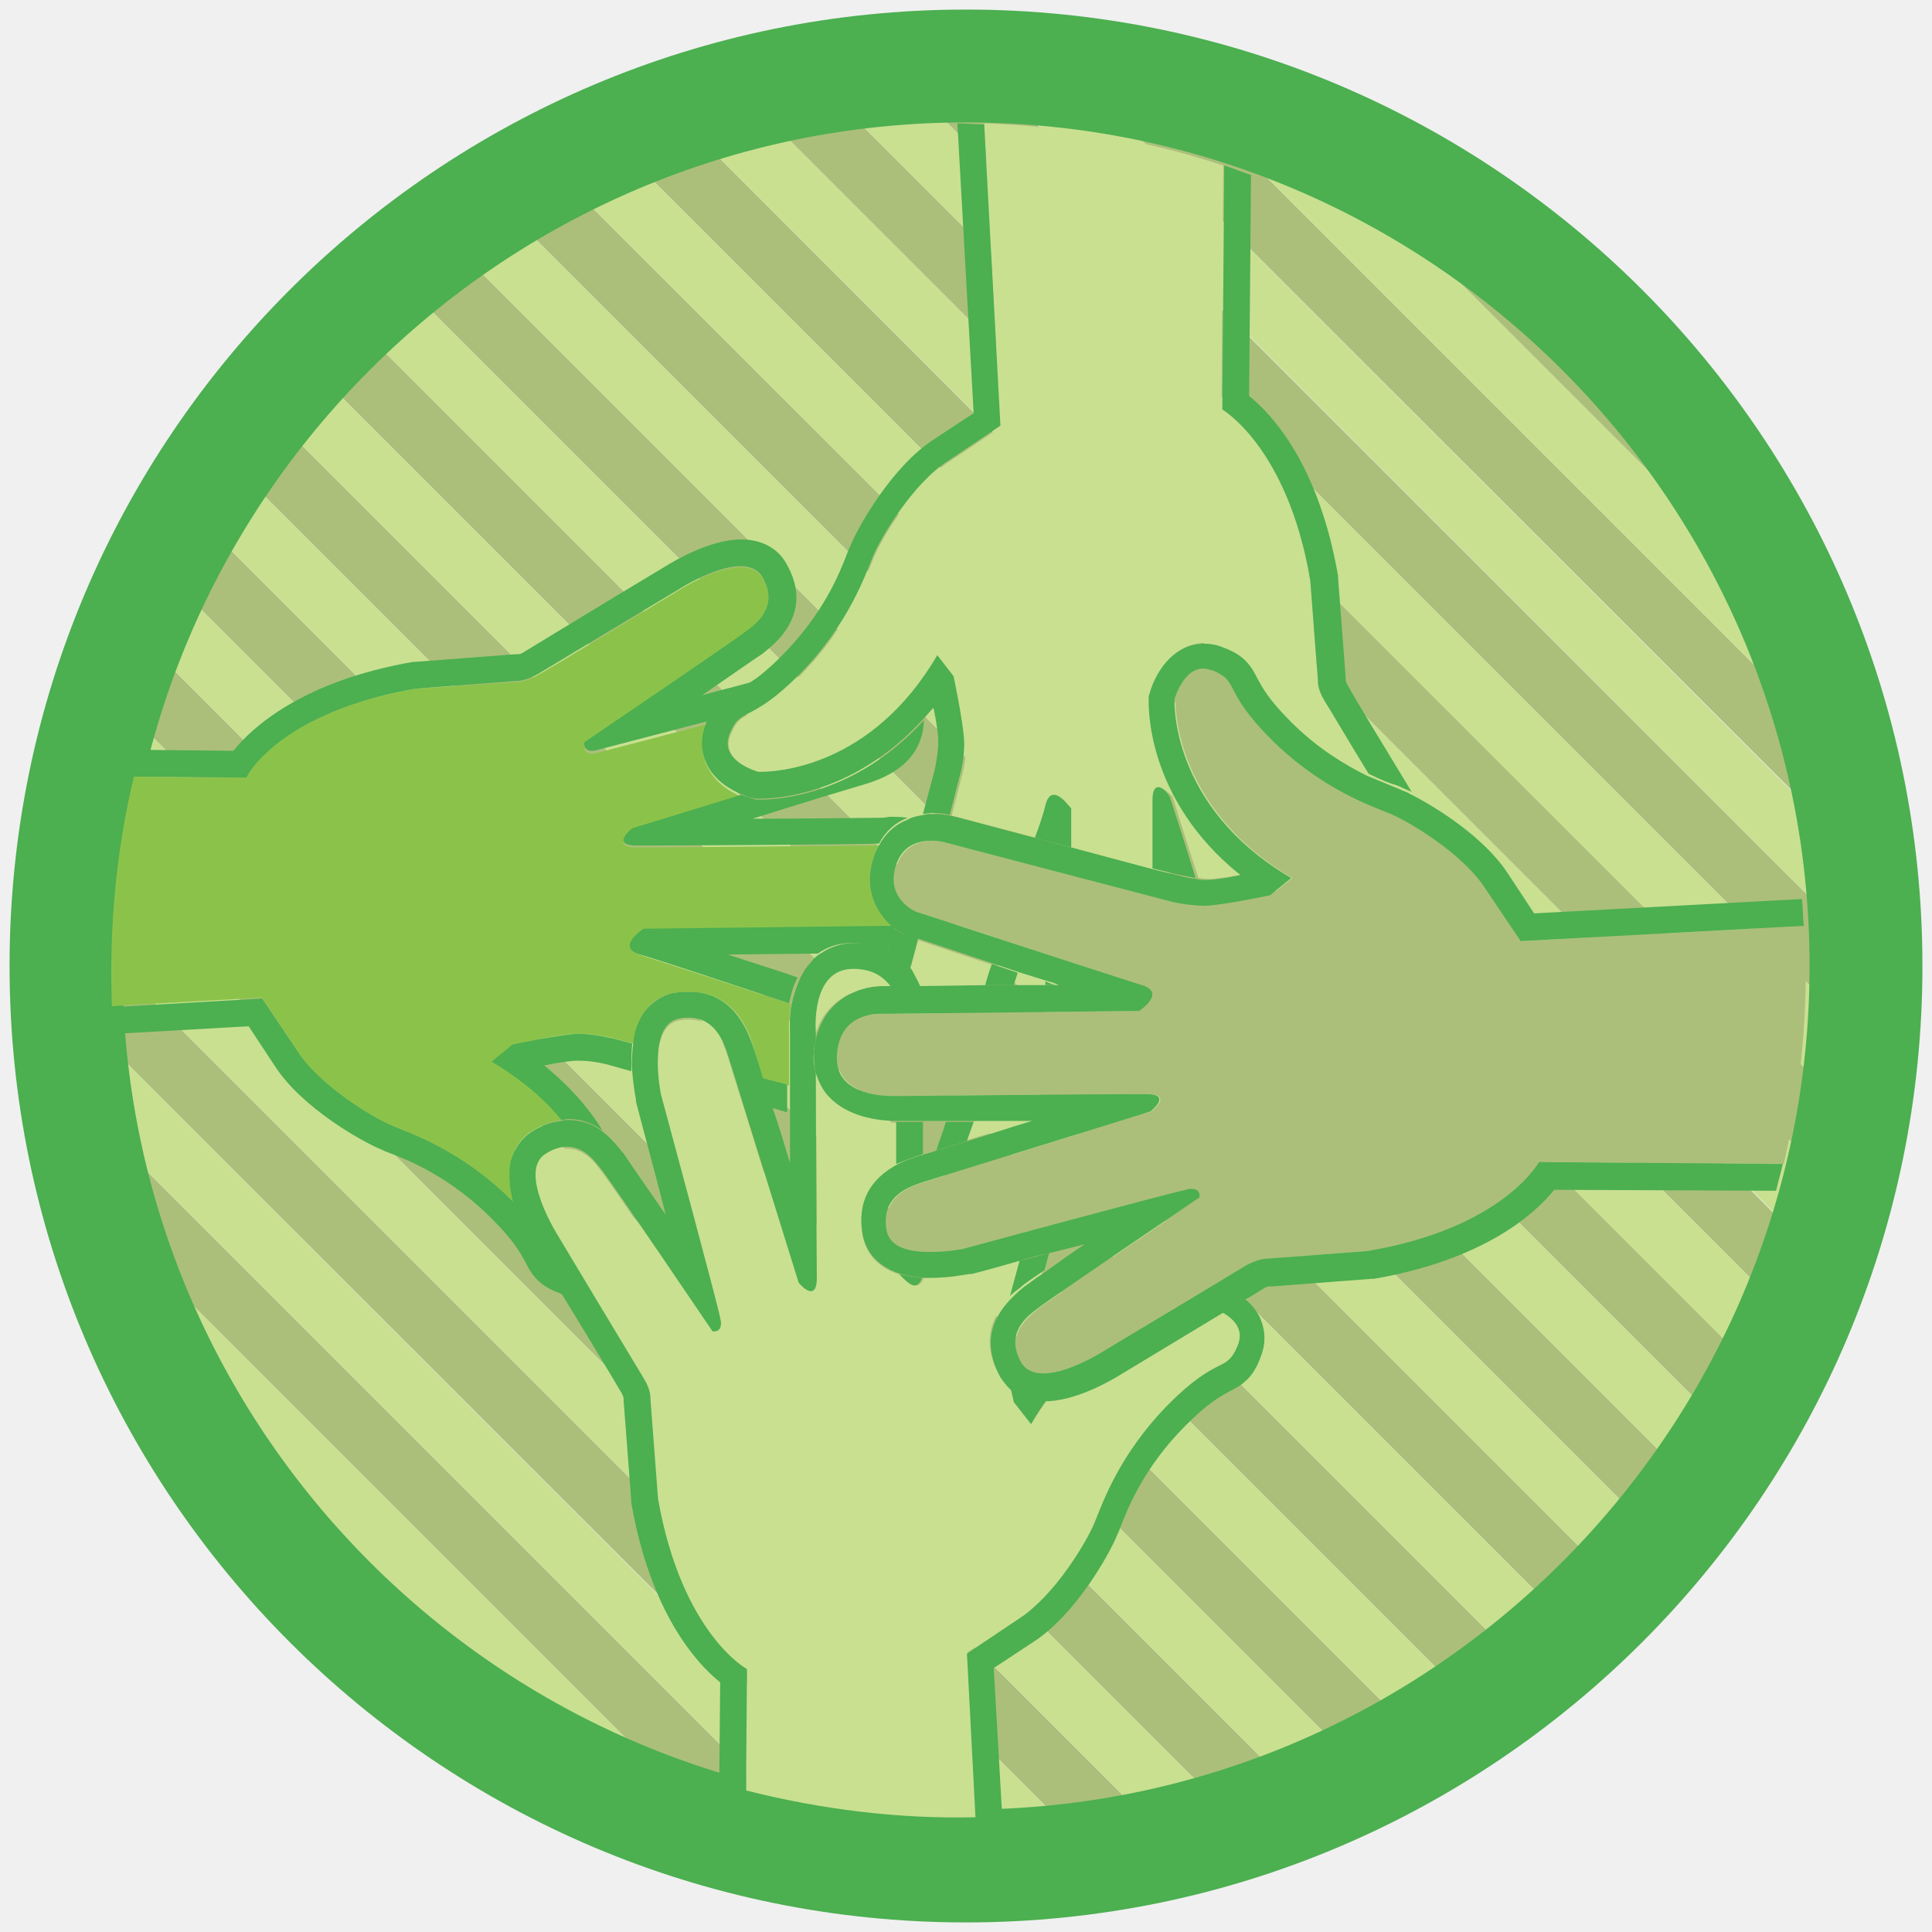
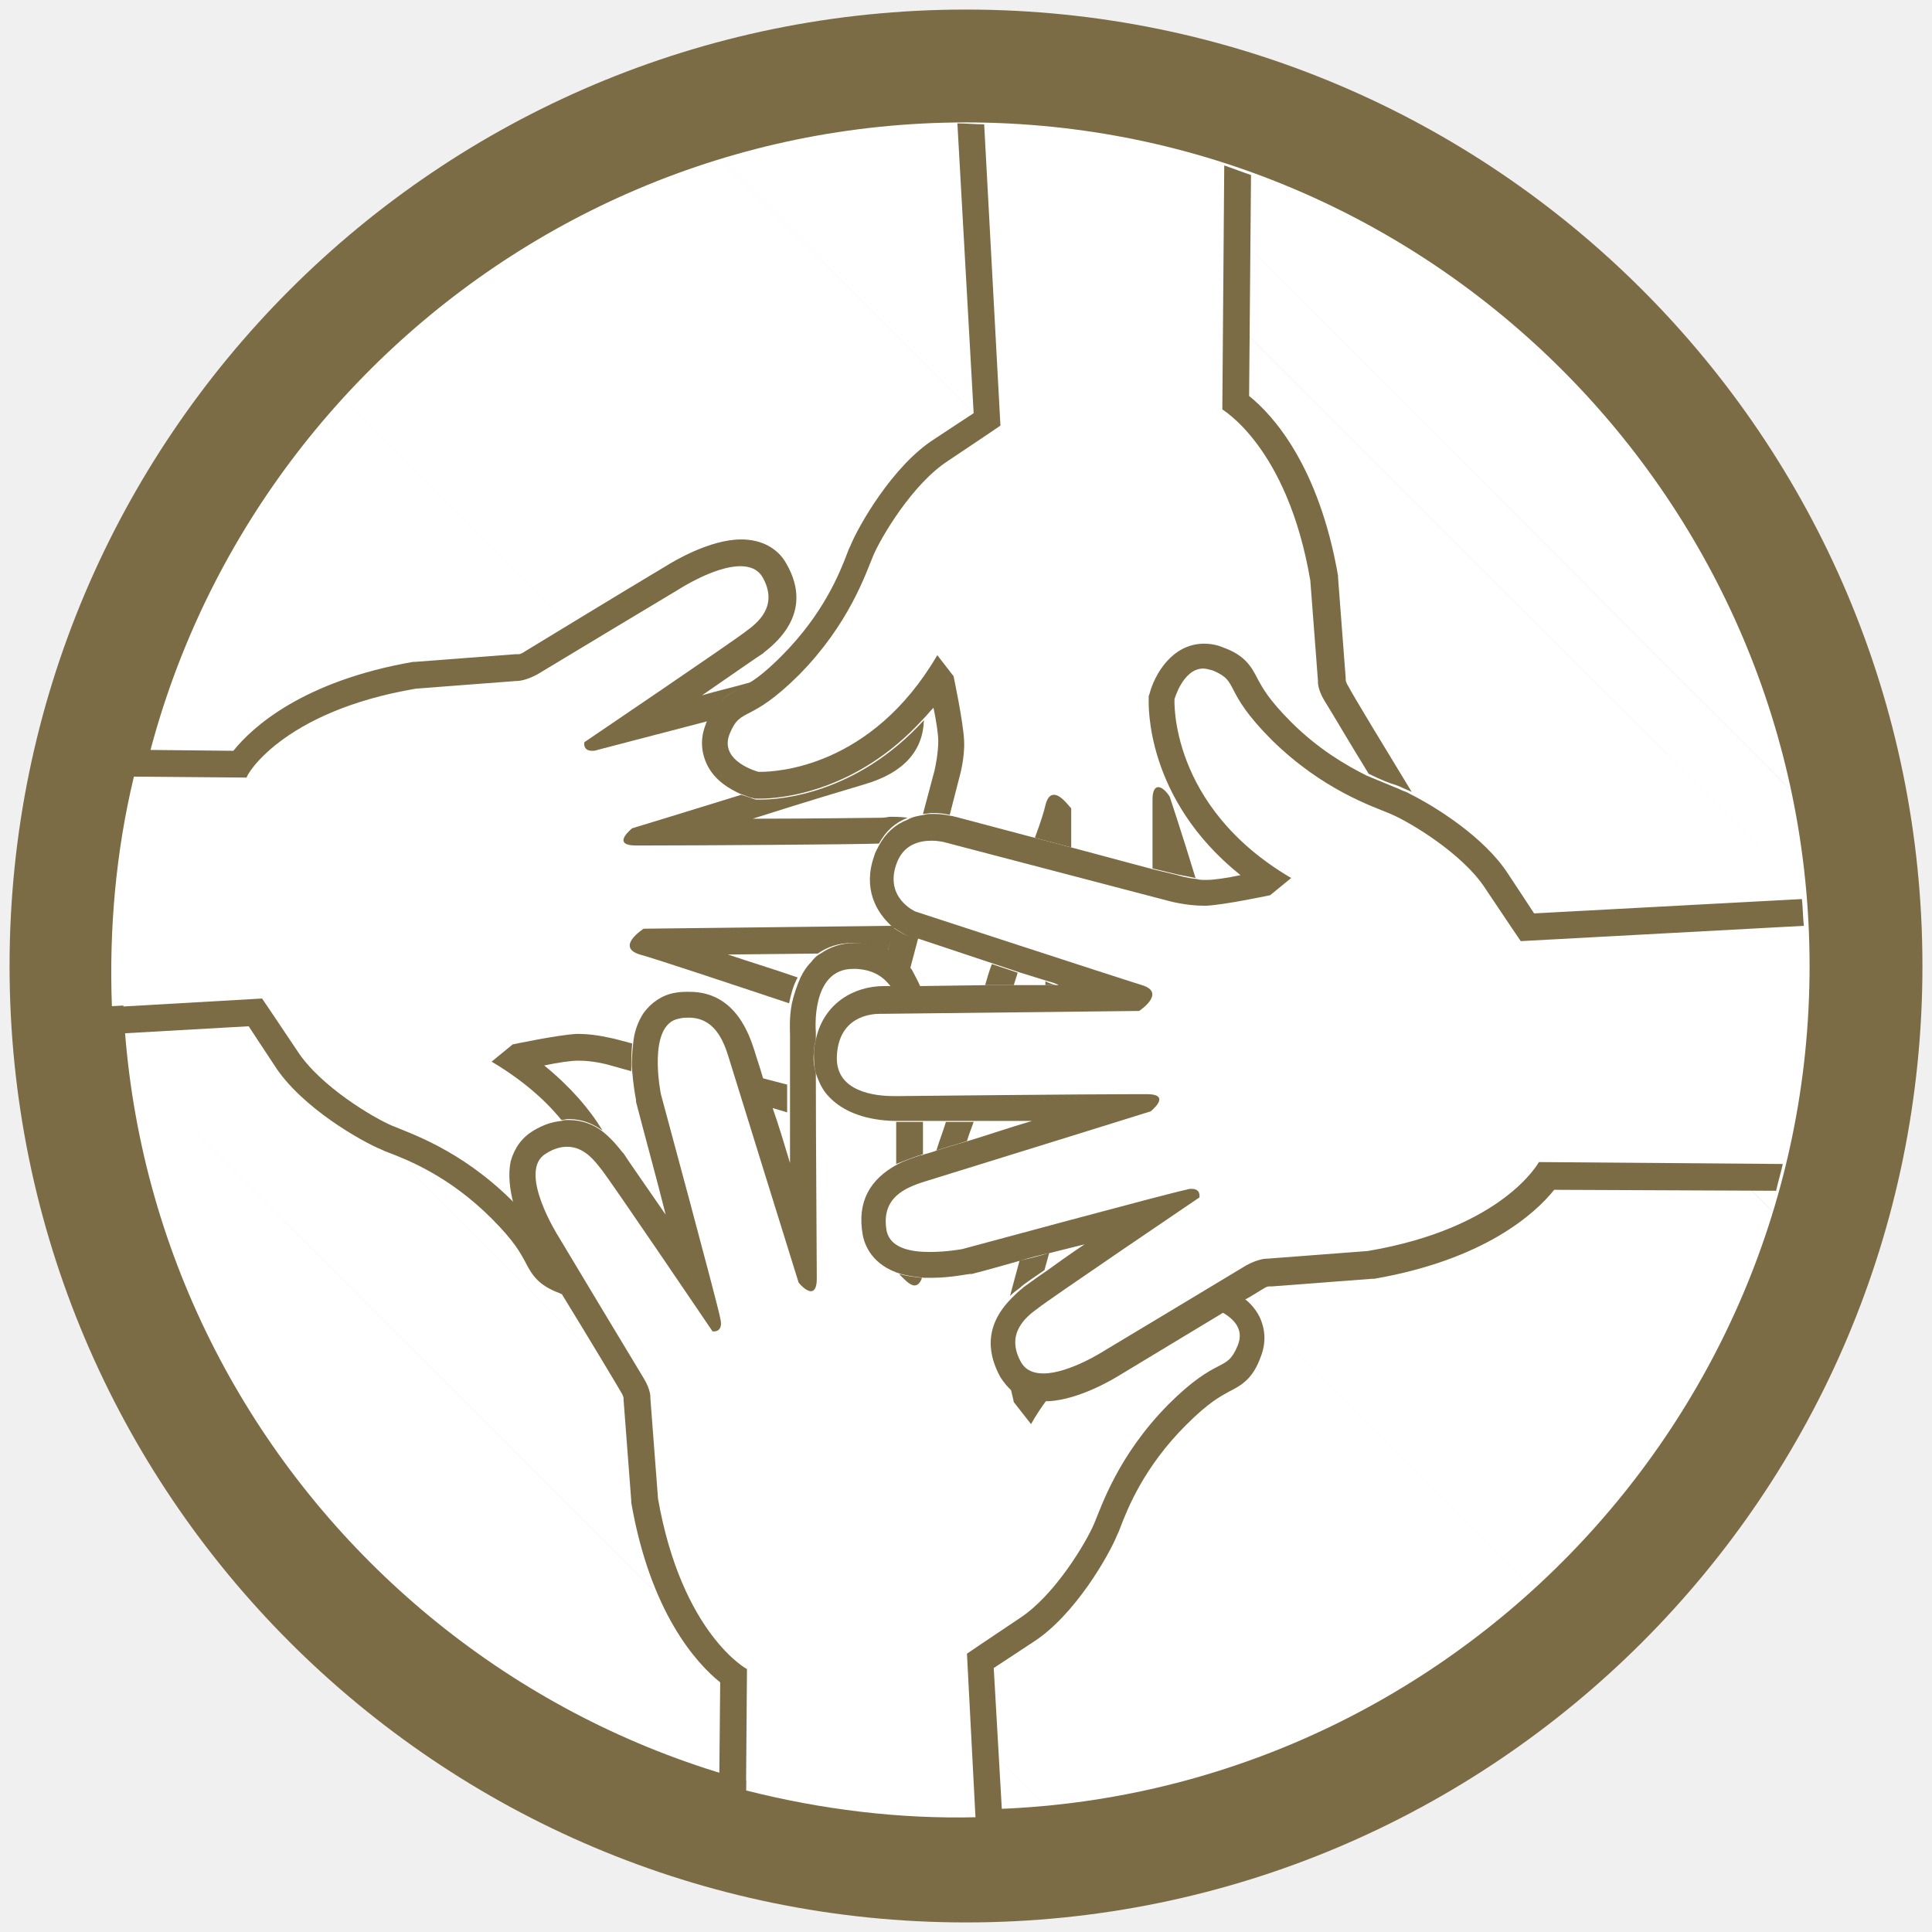
<svg xmlns="http://www.w3.org/2000/svg" version="1.1" id="Layer_1" x="0px" y="0px" viewBox="0 0 202 202" style="enable-background:new 0 0 202 202;" xml:space="preserve">
  <style type="text/css">
- 	.st0{fill:#ABBF7B;}
- 	.st1{fill:#C9E091;}
- 	.st2{fill:#4CAF50;}
+ 	.st0{fill:#fff;}
+ 	.st1{fill:#fff;}
+ 	.st2{fill:#7b6c45;}
	.st3{fill:none;}
- 	.st4{fill:#8BC34A;}
+ 	.st4{fill:#fff;}
</style>
  <g id="Layer_1_1_">
</g>
  <g id="Layer_3">
</g>
  <g id="Layer_2">
    <g>
      <g>
        <g>
          <path class="st0" d="M28.1,33.9l140,140c1.6-1.5,3.1-3,4.6-4.6l-140-140C31.1,30.8,29.6,32.3,28.1,33.9z" />
          <path class="st0" d="M48.3,17.3l136.4,136.4c1.2-1.9,2.3-3.9,3.4-5.9L54.2,14C52.2,15,50.2,16.1,48.3,17.3z" />
          <path class="st0" d="M89.4,3.2l109.4,109.4c0.3-2.8,0.5-5.7,0.6-8.6L98,2.6C95.1,2.6,92.3,2.8,89.4,3.2z" />
          <path class="st0" d="M37.6,25L177,164.4c1.4-1.7,2.7-3.4,4-5.2L42.8,21C41,22.3,39.3,23.6,37.6,25z" />
          <path class="st0" d="M130.2,7.1l64.7,64.7c-1.7-5.4-3.9-10.7-6.5-15.7l-42.5-42.5C140.9,11,135.7,8.8,130.2,7.1z" />
          <path class="st0" d="M107.5,2.8l91.7,91.7c-0.3-3.6-0.7-7.1-1.3-10.5L118,4.1C114.5,3.5,111,3,107.5,2.8z" />
          <path class="st0" d="M19.8,44L158,182.2c1.8-1.3,3.5-2.6,5.2-4L23.8,38.8C22.4,40.5,21.1,42.2,19.8,44z" />
          <path class="st0" d="M60.4,11L191,141.6c1-2.2,1.8-4.3,2.6-6.6L67,8.3C64.7,9.1,62.5,10,60.4,11z" />
          <path class="st0" d="M74,6.1L195.9,128c0.7-2.4,1.3-4.9,1.7-7.5L81.4,4.4C78.9,4.9,76.4,5.4,74,6.1z" />
          <path class="st0" d="M12.7,55.4l133.9,133.9c2-1.1,3.9-2.2,5.9-3.4L16.1,49.5C14.9,51.5,13.8,53.4,12.7,55.4z" />
          <path class="st0" d="M12.4,147.1l42.5,42.5c5,2.6,10.2,4.8,15.7,6.5L5.9,131.4C7.6,136.9,9.8,142.1,12.4,147.1z" />
          <path class="st0" d="M2.9,119.2l79.9,79.9c3.4,0.6,7,1.1,10.5,1.3L1.6,108.7C1.8,112.3,2.3,115.8,2.9,119.2z" />
          <path class="st0" d="M1.4,99.3l101.4,101.4c2.9-0.1,5.8-0.3,8.6-0.6L1.9,90.6C1.6,93.5,1.4,96.4,1.4,99.3z" />
          <path class="st0" d="M3.1,82.6l116.2,116.2c2.5-0.5,5-1.1,7.5-1.7L4.9,75.2C4.2,77.6,3.6,80.1,3.1,82.6z" />
          <path class="st0" d="M7.1,68.2l126.7,126.7c2.2-0.8,4.4-1.7,6.6-2.6L9.7,61.6C8.8,63.8,7.9,66,7.1,68.2z" />
          <path class="st1" d="M145.9,13.6l42.5,42.5C179,37.9,164.1,23,145.9,13.6z" />
          <path class="st1" d="M118,4.1L197.9,84c-0.7-4.2-1.8-8.2-3-12.2L130.2,7.1C126.2,5.9,122.2,4.8,118,4.1z" />
          <path class="st1" d="M100.4,2.5c-0.8,0-1.6,0-2.4,0L199.4,104c0-0.8,0-1.6,0-2.4c0-2.4-0.1-4.7-0.3-7.1L107.5,2.8      C105.1,2.6,102.8,2.5,100.4,2.5z" />
          <path class="st1" d="M81.4,4.4l116.2,116.2c0.5-2.6,0.9-5.3,1.2-8L89.4,3.2C86.7,3.4,84,3.9,81.4,4.4z" />
          <path class="st1" d="M67,8.3L193.7,135c0.8-2.3,1.6-4.6,2.2-7L74,6.1C71.6,6.8,69.3,7.5,67,8.3z" />
          <path class="st1" d="M54.2,14L188,147.8c1.1-2,2.1-4.1,3-6.2L60.4,11C58.3,11.9,56.2,12.9,54.2,14z" />
          <path class="st1" d="M42.8,21L181,159.2c1.3-1.8,2.5-3.6,3.7-5.5L48.3,17.3C46.4,18.5,44.6,19.7,42.8,21z" />
          <path class="st1" d="M32.7,29.3l140,140c1.5-1.6,2.9-3.2,4.3-4.9L37.6,25C35.9,26.4,34.3,27.8,32.7,29.3z" />
          <path class="st1" d="M23.8,38.8l139.4,139.4c1.7-1.4,3.3-2.8,4.9-4.3l-140-140C26.6,35.5,25.2,37.1,23.8,38.8z" />
          <path class="st1" d="M16.1,49.5l136.4,136.4c1.9-1.2,3.7-2.4,5.5-3.7L19.8,44C18.5,45.8,17.3,47.7,16.1,49.5z" />
          <path class="st1" d="M9.7,61.6l130.7,130.7c2.1-0.9,4.2-1.9,6.2-3L12.7,55.4C11.7,57.4,10.7,59.5,9.7,61.6z" />
          <path class="st1" d="M4.9,75.2l121.9,121.9c2.4-0.7,4.7-1.4,7-2.2L7.1,68.2C6.3,70.5,5.5,72.8,4.9,75.2z" />
          <path class="st1" d="M1.9,90.6L111.3,200c2.7-0.3,5.4-0.7,8-1.2L3.1,82.6C2.6,85.3,2.2,87.9,1.9,90.6z" />
          <path class="st1" d="M1.3,101.6c0,2.4,0.1,4.7,0.3,7.1l91.7,91.7c2.3,0.2,4.7,0.3,7.1,0.3c0.8,0,1.6,0,2.3,0L1.4,99.3      C1.3,100,1.3,100.8,1.3,101.6z" />
          <path class="st1" d="M5.9,131.4l64.7,64.7c4,1.3,8.1,2.3,12.2,3L2.9,119.2C3.6,123.4,4.6,127.5,5.9,131.4z" />
          <path class="st1" d="M54.9,189.6l-42.5-42.5C21.8,165.3,36.7,180.2,54.9,189.6z" />
        </g>
        <path class="st2" d="M101,12.8c48.6,0,88.2,39.6,88.2,88.2s-39.6,88.2-88.2,88.2S12.8,149.6,12.8,101S52.4,12.8,101,12.8 M101,1     C45.8,1,1,45.8,1,101s44.8,100,100,100s100-44.8,100-100S156.2,1,101,1L101,1z" />
      </g>
      <g>
        <path class="st3" d="M97.9,120.3c0.3-1,0.7-2,1-3c-0.9,0-1.7,0-2.3,0v3.4C96.9,120.6,97.3,120.4,97.9,120.3z" />
        <path class="st3" d="M113.2,130.1c-1.2,0.3-2.4,0.6-3.6,0.9l-0.5,1.8C110.3,132,111.7,131.1,113.2,130.1z" />
        <path class="st3" d="M82.4,121.5c0-1.8,0-3.6,0-5.3l-1.7-0.5C81.2,117.6,81.8,119.6,82.4,121.5z" />
        <path class="st3" d="M63.4,111.3L63.4,111.3c0,0-1.5-0.4-2.9-0.4h-0.2c-0.7,0-2.1,0.2-3.5,0.5c2.7,2.2,4.7,4.6,6.1,6.8     c1,0.7,1.7,1.6,2.1,2.2l0.1,0.1c0.4,0.5,2.3,3.2,4.4,6.4c-1-3.9-2.2-8.2-3.1-11.8V115v-0.1c-0.1-0.6-0.3-1.7-0.4-3L63.4,111.3     L63.4,111.3z" />
        <path class="st3" d="M109.3,103v-0.4c-0.9-0.3-1.9-0.6-2.9-0.9c-0.2,0.5-0.3,0.9-0.4,1.3H109.3z" />
        <path class="st3" d="M83.3,102.2c0.3-0.6,0.6-1.1,1.1-1.6c0.3-0.3,0.6-0.6,1-0.9L76,99.8C78.4,100.6,81,101.4,83.3,102.2z" />
        <path class="st3" d="M97.7,80.6L97.7,80.6c0.1-0.4,0.4-1.9,0.4-3.1c0-0.7-0.2-2.1-0.5-3.5c-0.4,0.4-0.7,0.8-1.1,1.2     c0,3.2-2.1,5.5-6.2,6.7c-1.1,0.3-6.4,2-11.7,3.6c6.2,0,12.6-0.1,13.4-0.1c0.2,0,0.4,0,0.8,0c0.6,0,1.2,0,1.9,0.1     c0.5-0.2,1.1-0.4,1.7-0.5L97.7,80.6L97.7,80.6z" />
        <path class="st4" d="M31.1,109.9c2.4,3.7,8,7,9.9,7.8s7.1,2.5,12.4,7.7c0.1,0.1,0.3,0.3,0.4,0.4c-0.5-1.5-0.7-3.1-0.3-4.5     c0.3-1.4,1.1-2.5,2.4-3.2c1-0.6,1.9-0.9,2.9-1c-1.7-2.1-4.1-4.2-7.3-6.1l2.2-1.8c0,0,4.7-1.1,6.7-1.1c0.1,0,0.2,0,0.2,0     c1.9,0,3.7,0.5,3.7,0.5l1.9,0.5c0.2-1.1,0.5-2.3,1.1-3.2c0.8-1.2,1.9-1.9,3.3-2.1c0.5-0.1,1-0.1,1.5-0.1c5,0,6.4,4.7,6.8,6.2     c0.1,0.4,0.4,1.4,0.9,2.9l2.7,0.7c0-2.7,0-4.8,0-5.2c0-0.5-0.1-1.8,0.2-3.3c-6.2-2.1-14.1-4.6-15.6-5.1c-2.6-0.8,0.3-2.7,0.3-2.7     l25.9-0.3c-1.7-1.5-3.1-4-1.9-7.4c0.1-0.4,0.3-0.8,0.5-1.1c-2.7,0-19.5,0.2-24.3,0.2c-0.5,0-0.8,0-1.1,0c-2.7,0-0.4-1.8-0.4-1.8     s5.6-1.7,11.4-3.5c-1.1-0.5-2.7-1.4-3.5-3.1c-0.7-1.3-0.7-2.8-0.1-4.2c0-0.1,0.1-0.2,0.1-0.3c-5.4,1.4-10.7,2.8-11.5,3     c-0.2,0-0.4,0.1-0.6,0.1c-1,0-0.8-0.9-0.8-0.9s15.8-11,16.9-11.8c1.1-0.9,3.5-2.6,1.7-5.7c-0.5-0.8-1.3-1.1-2.3-1.1     c-2.7,0-6.4,2.4-6.4,2.4s-13.5,8.2-14.8,8.9c-1.1,0.6-1.8,0.7-2.1,0.7H54L43.5,72c-14.2,2.4-17.9,9.3-17.9,9.3L14,81.2     c-1.9,7.9-2.6,16-2.3,24l15.7-0.9C27.4,104.4,28.7,106.2,31.1,109.9z" />
        <path class="st2" d="M92.1,85.5c-0.8,0-7.2,0.1-13.4,0.1c5.3-1.7,10.7-3.3,11.7-3.6c4.1-1.2,6.1-3.5,6.2-6.7     c-7.1,7.8-15.2,8.3-17,8.3c-0.2,0-0.3,0-0.3,0H79l-0.3-0.1c-0.2-0.1-0.6-0.2-1.2-0.4c-5.8,1.8-11.4,3.5-11.4,3.5     s-2.3,1.8,0.4,1.8c0.2,0,0.6,0,1.1,0c4.8,0,21.6-0.1,24.3-0.2c0.7-1.3,1.7-2.2,3-2.7c-0.7-0.1-1.3-0.1-1.9-0.1     C92.5,85.5,92.2,85.5,92.1,85.5z" />
        <path class="st2" d="M80.6,115.8l1.7,0.5c0-1,0-2,0-2.9l-2.7-0.7C79.9,113.6,80.3,114.6,80.6,115.8z" />
        <path class="st2" d="M43.5,72L54,71.2c0,0,0,0,0.1,0c0.2,0,1-0.1,2.1-0.7c1.3-0.8,14.8-8.9,14.8-8.9s3.7-2.4,6.4-2.4     c1,0,1.8,0.3,2.3,1.1c1.8,3.1-0.6,4.9-1.7,5.7c-1.1,0.9-16.9,11.6-16.9,11.6s-0.2,0.9,0.8,0.9c0.2,0,0.3,0,0.6-0.1     c0.8-0.2,6.1-1.6,11.5-3c0.9-2,1.9-2.7,3.2-3.3c0.4-0.2,0.8-0.4,1.4-0.8c-1.7,0.5-3.5,0.9-5.2,1.4c3.2-2.2,5.9-4.1,6.4-4.4     l0.1-0.1c4.4-3.4,3.7-6.9,2.3-9.3c-0.9-1.6-2.6-2.5-4.7-2.5c-3.3,0-7.1,2.3-7.9,2.8c-4.7,2.8-13.7,8.3-14.7,8.9     c-0.3,0.2-0.5,0.3-0.7,0.3h-0.1h-0.2l-10.5,0.8h-0.1h-0.1c-11.5,2-16.8,6.8-18.8,9.3l-9.5-0.1c-0.2,0.9-0.5,1.9-0.7,2.8l11.6,0.1     C25.6,81.3,29.3,74.4,43.5,72z" />
        <path class="st2" d="M66.9,99.8c1.5,0.4,9.3,3,15.6,5.1c0.2-0.9,0.4-1.8,0.9-2.7c-2.3-0.8-4.9-1.6-7.3-2.4l9.4-0.1     c1-0.7,2.2-1.1,3.5-1.1l0,0c0.1,0,0.3,0,0.5,0c1.4,0.1,2.5,0.4,3.3,0.9l0.7-2.5c-0.1-0.1-0.2-0.1-0.3-0.2l-25.9,0.3     C67.3,97.1,64.3,99,66.9,99.8z" />
        <path class="st2" d="M60.5,108.1c-0.1,0-0.2,0-0.2,0c-2,0.1-6.7,1.1-6.7,1.1l-2.2,1.8c3.2,1.9,5.6,4,7.3,6.1     c0.2,0,0.5-0.1,0.7-0.1c1.5,0,2.6,0.5,3.6,1.2c-1.4-2.3-3.4-4.6-6.1-6.8c1.4-0.3,2.8-0.5,3.5-0.5h0.2c1.4,0,2.9,0.4,2.9,0.4l0,0     l0,0L66,112c0-0.9,0-1.9,0.1-2.9l-1.9-0.5C64.1,108.6,62.3,108.1,60.5,108.1z" />
        <path class="st2" d="M56.1,130.7c-0.5-0.8-1.6-2.7-2.3-4.9c-0.1-0.1-0.3-0.3-0.4-0.4c-5.3-5.2-10.5-6.9-12.4-7.7     c-1.9-0.8-7.5-4.1-9.9-7.8c-2.4-3.6-3.7-5.5-3.7-5.5l-15.7,0.9c0,0.9,0.1,1.9,0.2,2.8l14.1-0.8c0.6,0.9,1.5,2.3,2.7,4.1     c2.8,4.4,9.2,8,11.2,8.8c0.2,0.1,0.4,0.2,0.7,0.3c2.1,0.8,6.4,2.5,10.8,6.9c2.4,2.4,3,3.6,3.5,4.5c0.7,1.4,1.4,2.5,3.6,3.3     c0.1,0.1,0.3,0.1,0.4,0.1C57.8,133.6,56.8,132,56.1,130.7z" />
        <path class="st1" d="M99.2,48.3c-3.7,2.4-7,8-7.8,9.9c-0.8,1.9-2.5,7.1-7.7,12.4s-6.1,3.2-7.3,6.2c-1.2,2.9,3,4,3,4s0.1,0,0.2,0     c1.5,0,11.5-0.5,18.5-12.2l1.8,2.2c0,0,1.1,4.7,1.1,6.7c0.1,2-0.5,3.9-0.5,3.9l-1,3.9c0.2,0,0.4,0.1,0.5,0.1l8.3,2.2     c0.5-1.7,0.9-2.9,1.1-3.4c0.2-0.8,0.6-1.1,0.9-1.1c0.8,0,1.8,1.4,1.8,1.4v4.1l8.6,2.3c0-3.5,0-6.3,0-7.2c0-1,0.3-1.3,0.6-1.3     c0.5,0,1.3,0.9,1.3,0.9s1.2,3.9,2.7,8.5c0.3,0,0.6,0.1,0.9,0.1h0.2c0.7,0,2.1-0.2,3.5-0.5c-9.9-8-9.6-17.9-9.6-18.4v-0.3l0.1-0.3     c0.5-1.9,2.3-5.2,5.7-5.2l0,0c0.7,0,1.4,0.1,2,0.4c2.2,0.9,2.9,2,3.6,3.3c0.5,0.9,1.1,2.1,3.5,4.5c2.9,2.8,5.7,4.5,7.9,5.6     c-2.1-3.5-4.2-7-4.6-7.6c-0.7-1.3-0.7-2.1-0.7-2.1L137,60.7c-2.4-14.2-9.3-17.9-9.3-17.9l0.2-25.5c-8.2-2.7-16.6-4.1-25-4.4     l1.7,31.7C104.6,44.7,102.8,45.9,99.2,48.3z" />
        <path class="st1" d="M95.1,101.6c0.4,0.5,0.6,1,0.8,1.6l7.2-0.1c0.2-0.7,0.5-1.5,0.7-2.2c-3.4-1.1-6.3-2.1-7.8-2.6L95.1,101.6z" />
        <path class="st2" d="M110.4,103c-0.4-0.1-0.7-0.2-1.1-0.4v0.4H110.4z" />
        <path class="st2" d="M73.9,75.4c0,0.1-0.1,0.2-0.1,0.3c-0.6,1.5-0.5,2.9,0.1,4.2c0.8,1.7,2.4,2.6,3.5,3.1c0.6,0.2,1,0.4,1.2,0.4     l0.3,0.1h0.3c0,0,0.1,0,0.3,0c1.8,0,9.9-0.5,17-8.3c0.4-0.4,0.7-0.8,1.1-1.2c0.3,1.4,0.5,2.8,0.5,3.5c0,1.2-0.3,2.7-0.4,3.1l0,0     l0,0l-1.2,4.5c0.3,0,0.7-0.1,1-0.1c0.8,0,1.4,0.1,1.8,0.2l1-3.9c0,0,0.6-2,0.5-3.9c-0.1-2-1.1-6.7-1.1-6.7L98,68.5     c-6.9,11.8-16.9,12.2-18.5,12.2c-0.1,0-0.2,0-0.2,0s-4.2-1.1-3-4s2-0.9,7.3-6.2c5.2-5.3,6.9-10.5,7.7-12.4     c0.8-1.9,4.1-7.5,7.8-9.9c3.6-2.4,5.5-3.7,5.5-3.7L102.9,13c-0.9,0-1.9-0.1-2.8-0.1l1.7,30.3c-0.9,0.6-2.3,1.5-4.1,2.7     c-4.4,2.8-8,9.2-8.8,11.2c-0.1,0.2-0.2,0.4-0.3,0.7c-0.8,2.1-2.5,6.4-6.9,10.8c-1.4,1.4-2.4,2.2-3.2,2.7c-0.5,0.4-1,0.6-1.4,0.8     C75.8,72.8,74.8,73.4,73.9,75.4z" />
        <path class="st2" d="M92.8,99.5c0.9,0.5,1.5,1,1.9,1.5c0.2,0.2,0.3,0.4,0.4,0.5l0.9-3.4c-0.5-0.2-0.9-0.3-1-0.3h-0.1h-0.1     c-0.5-0.2-0.9-0.5-1.4-0.8L92.8,99.5z" />
        <path class="st2" d="M137,60.7l0.8,10.5c0,0-0.1,0.8,0.7,2.1c0.4,0.6,2.5,4.2,4.6,7.6c1.2,0.6,2.2,1,2.9,1.2     c0.3,0.1,0.5,0.2,0.7,0.3c0.2,0.1,0.5,0.2,0.9,0.4c-2.8-4.6-6.2-10.2-6.6-11c-0.2-0.3-0.3-0.6-0.3-0.7l0,0v-0.2l-0.8-10.5v-0.1     v-0.1c-2-11.5-6.8-16.8-9.3-18.8l0.2-23.1c-0.9-0.3-1.9-0.7-2.8-1l-0.2,25.5C127.7,42.8,134.6,46.6,137,60.7z" />
        <path class="st2" d="M121.1,82.3c-0.3,0-0.6,0.3-0.6,1.3c0,0.8,0,3.7,0,7.2l2.5,0.6l0,0l0,0c0,0,0.9,0.2,2,0.4     c-1.4-4.6-2.7-8.5-2.7-8.5S121.7,82.3,121.1,82.3z" />
        <path class="st2" d="M110.2,83.1c-0.4,0-0.7,0.3-0.9,1.1c-0.1,0.5-0.5,1.8-1.1,3.4l3.8,1v-4.1C111.9,84.5,111,83.1,110.2,83.1z" />
        <path class="st2" d="M106,103c0.1-0.4,0.3-0.9,0.4-1.3c-0.9-0.3-1.8-0.6-2.7-0.9c-0.3,0.8-0.5,1.5-0.7,2.2L106,103z" />
        <path class="st1" d="M107.8,117.2c-2.1,0-4.1,0-6,0c-0.2,0.7-0.4,1.3-0.7,2C103.1,118.6,105.5,117.9,107.8,117.2z" />
        <path class="st1" d="M106.7,169.1c3.7-2.4,7-8,7.8-9.9s2.5-7.1,7.7-12.4c5.2-5.3,6.1-3.2,7.3-6.2c0.8-1.9-0.7-3-1.8-3.6     c-3.3,2-7.8,4.7-10.6,6.4c-0.8,0.5-4.3,2.6-7.5,2.8c-0.6,0.8-1.1,1.6-1.7,2.6l-1.8-2.2c0,0-0.1-0.5-0.3-1.3     c-0.5-0.4-1-0.9-1.3-1.5c-1.2-2.1-1.9-5.2,1.2-8.3l1-3.7c-1.8,0.5-3.5,0.9-5.1,1.4h-0.1h-0.1c-0.2,0-2,0.4-4,0.4     c-0.3,0-0.6,0-0.8,0c-0.2,0.5-0.5,0.8-0.8,0.8c-0.6,0-1.2-0.7-1.6-1.1c-3.1-0.9-3.8-3-4-4.1c-0.6-3.3,0.7-5.8,3.7-7.4v-4.4h-0.1     c-2.2,0-5.2-0.4-7.1-2.5c-0.7-0.7-1.1-1.6-1.4-2.5c0.1,6.8,0.1,19.5,0.1,21.5c0,1-0.3,1.3-0.6,1.3c-0.5,0-1.3-0.9-1.3-0.9     s-6.6-21.3-7.3-23.5c-0.6-2-1.5-4.2-4.2-4.2c-0.3,0-0.6,0-1,0.1c-3.4,0.6-1.9,7.9-1.9,7.9s5.8,21.7,6.2,23.4     c0.3,1.2-0.3,1.4-0.6,1.4c-0.1,0-0.2,0-0.2,0s-10.7-15.8-11.6-16.9c-0.6-0.8-1.7-2.4-3.6-2.4c-0.6,0-1.4,0.2-2.2,0.7     c-3.1,1.8,1.3,8.7,1.3,8.7s8.2,13.5,8.9,14.8c0.7,1.3,0.7,2.1,0.7,2.1l0.8,10.5c2.4,14.2,9.3,17.9,9.3,17.9L78,187.2     c7.9,2,16,3,24.1,2.8l-0.9-17.3C101.2,172.8,103,171.5,106.7,169.1z" />
        <path class="st1" d="M89.3,101.4c-0.1,0-0.2,0-0.3,0c-4.4,0-3.9,6.6-3.9,6.6s0,0.3,0,0.8c0.8-3.9,4-5.6,7.1-5.6     c0.1,0,0.2,0,0.3,0h0.3C92.2,102.3,91.1,101.5,89.3,101.4z" />
        <path class="st2" d="M101.1,119.3c0.2-0.7,0.5-1.4,0.7-2c-1.1,0-2,0-2.9,0c-0.3,1-0.7,2-1,3C98.7,120,99.9,119.7,101.1,119.3z" />
        <path class="st2" d="M95.6,134.4c0.3,0,0.6-0.2,0.8-0.8c-0.9-0.1-1.7-0.2-2.4-0.4C94.4,133.6,95.1,134.4,95.6,134.4z" />
        <path class="st2" d="M107.8,148.9c0.5-0.9,1.1-1.8,1.7-2.6c-0.1,0-0.3,0-0.4,0c-1.3,0-2.4-0.4-3.4-1c0.2,0.8,0.3,1.3,0.3,1.3     L107.8,148.9z" />
        <path class="st2" d="M127.6,137.1c1.1,0.6,2.6,1.7,1.8,3.6c-1.2,2.9-2,0.9-7.3,6.2c-5.2,5.3-6.9,10.5-7.7,12.4     c-0.8,1.9-4.1,7.5-7.8,9.9c-3.6,2.4-5.5,3.7-5.5,3.7l0.9,17.3c0.9,0,1.9,0,2.8-0.1l-0.9-15.7c0.9-0.6,2.3-1.5,4.1-2.7     c4.4-2.8,8-9.2,8.8-11.2c0.1-0.2,0.2-0.4,0.3-0.7c0.8-2.1,2.5-6.4,6.9-10.8c2.4-2.4,3.6-3,4.5-3.5c1.4-0.7,2.5-1.4,3.3-3.6     c0.6-1.5,0.5-2.9-0.1-4.2c-0.4-0.8-1-1.5-1.7-2C129.6,135.9,128.6,136.5,127.6,137.1z" />
        <path class="st2" d="M68.8,156.7L68,146.2c0,0,0.1-0.8-0.7-2.1c-0.8-1.3-8.9-14.8-8.9-14.8s-4.4-6.9-1.3-8.7     c0.8-0.5,1.5-0.7,2.2-0.7c1.8,0,2.9,1.5,3.6,2.4c0.9,1.1,11.6,16.9,11.6,16.9s0.1,0,0.2,0c0.3,0,0.9-0.2,0.6-1.4     c-0.3-1.6-6.2-23.4-6.2-23.4s-1.5-7.3,1.9-7.9c0.4-0.1,0.7-0.1,1-0.1c2.6,0,3.6,2.2,4.2,4.2c0.7,2.3,7.3,23.5,7.3,23.5     s0.7,0.9,1.3,0.9c0.3,0,0.6-0.3,0.6-1.3c0-2-0.1-14.7-0.1-21.5c-0.2-0.7-0.3-1.4-0.2-2.2c0-0.5,0.1-0.9,0.2-1.3     c0-0.5,0-0.8,0-0.8s-0.6-6.6,3.9-6.6c0.1,0,0.2,0,0.3,0c1.9,0.1,2.9,0.9,3.6,1.8h3.1c-0.2-0.5-0.5-1-0.8-1.6     c-0.1-0.2-0.3-0.4-0.4-0.5c-0.4-0.5-1.1-1.1-1.9-1.5c-0.9-0.5-1.9-0.8-3.3-0.9c-0.2,0-0.3,0-0.5,0l0,0c-1.3,0-2.5,0.4-3.5,1.1     c-0.4,0.2-0.7,0.5-1,0.9c-0.5,0.5-0.8,1-1.1,1.6c-0.4,0.9-0.7,1.8-0.9,2.7c-0.3,1.5-0.2,2.8-0.2,3.3s0,2.5,0,5.2     c0,0.9,0,1.9,0,2.9c0,1.7,0,3.5,0,5.3c-0.6-2-1.2-4-1.8-5.7c-0.4-1.2-0.7-2.2-1-3.1c-0.4-1.4-0.8-2.5-0.9-2.9     c-0.5-1.5-1.9-6.2-6.8-6.2c-0.5,0-1,0-1.5,0.1c-1.3,0.2-2.5,1-3.3,2.1c-0.6,0.9-1,2-1.1,3.2c-0.1,1-0.2,2-0.1,2.9     c0.1,1.3,0.3,2.5,0.4,3v0.1v0.1c0.9,3.5,2.1,7.8,3.1,11.8c-2.2-3.2-4.1-5.9-4.4-6.4l-0.1-0.1c-0.4-0.5-1.1-1.4-2.1-2.2     c-0.9-0.7-2.1-1.2-3.6-1.2c-0.2,0-0.5,0-0.7,0.1c-1,0.1-1.9,0.4-2.9,1c-1.2,0.7-2,1.8-2.4,3.2c-0.3,1.4-0.1,3,0.3,4.5     c0.7,2.2,1.8,4.1,2.3,4.9c0.8,1.3,1.8,2.9,2.8,4.6c2.7,4.4,5.7,9.4,6.1,10.1c0.2,0.3,0.3,0.6,0.3,0.7l0,0v0.2l0.8,10.5v0.1v0.1     c2,11.5,6.8,16.8,9.3,18.8l-0.1,10.5c0.9,0.3,1.9,0.5,2.8,0.8l0.1-12.7C78.2,174.6,71.3,170.9,68.8,156.7z" />
        <path class="st2" d="M96.1,120.8c0.1,0,0.3-0.1,0.4-0.1v-3.4c-1.1,0-1.8,0-2.1,0c-0.1,0-0.4,0-0.7,0v4.4     C94.5,121.4,95.2,121.1,96.1,120.8z" />
        <path class="st2" d="M106.7,134.6l0.1-0.1c0.2-0.2,1.1-0.8,2.4-1.7l0.5-1.8c-1,0.3-2.1,0.6-3.1,0.8l-1,3.7     C105.9,135.2,106.3,134.9,106.7,134.6z" />
        <path class="st0" d="M155.4,92.9c-2.4-3.7-8-7-9.9-7.8s-7.1-2.5-12.4-7.7c-5.3-5.2-3.2-6.1-6.2-7.3c-0.4-0.1-0.7-0.2-1-0.2     c-2.2,0-3,3.2-3,3.2s-0.5,11.2,12.2,18.7l-2.2,1.8c0,0-4.7,1.1-6.7,1.1c-0.1,0-0.2,0-0.2,0c-1.9,0-3.7-0.5-3.7-0.5L99,88.1     c0,0-0.7-0.2-1.5-0.2c-1.2,0-2.9,0.4-3.7,2.5c-1.3,3.5,2,4.9,2,4.9s21.1,7,23.7,7.7c2.6,0.8-0.3,2.7-0.3,2.7L92.4,106     c0,0-0.1,0-0.3,0c-0.9,0-4.2,0.3-4.5,4.4c-0.2,3.8,4.1,4.2,5.9,4.2c0.4,0,0.7,0,0.7,0s19.4-0.2,24.7-0.2c0.5,0,0.8,0,1.1,0     c2.7,0,0.4,1.8,0.4,1.8s-21.3,6.6-23.5,7.3c-2.3,0.7-4.7,1.8-4.1,5.2c0.3,1.8,2.5,2.2,4.5,2.2c1.8,0,3.4-0.3,3.4-0.3     s21.7-5.8,23.4-6.2c0.2,0,0.4-0.1,0.6-0.1c1,0,0.8,0.9,0.8,0.9s-15.8,10.7-16.9,11.6c-1.1,0.9-3.5,2.6-1.7,5.7     c0.5,0.8,1.3,1.1,2.3,1.1c2.7,0,6.4-2.4,6.4-2.4s13.5-8.2,14.8-8.9c1.1-0.6,1.8-0.7,2.1-0.7h0.1l10.5-0.8     c14.2-2.4,17.9-9.3,17.9-9.3l25.5,0.2c1.9-8.2,2.6-16.6,2.2-24.9l-29.6,1.6C159.1,98.4,157.8,96.6,155.4,92.9z" />
        <path class="st2" d="M185.7,124.5c0.2-0.9,0.5-1.9,0.7-2.8l-25.5-0.2c0,0-3.7,6.9-17.9,9.3l-10.5,0.8c0,0,0,0-0.1,0     c-0.2,0-1,0.1-2.1,0.7c-1.3,0.8-14.8,8.9-14.8,8.9s-3.7,2.4-6.4,2.4c-1,0-1.8-0.3-2.3-1.1c-1.8-3.1,0.6-4.9,1.7-5.7     c1.1-0.9,16.9-11.6,16.9-11.6s0.2-0.9-0.8-0.9c-0.2,0-0.3,0-0.6,0.1c-1.6,0.3-23.4,6.2-23.4,6.2s-1.6,0.3-3.4,0.3     c-2,0-4.1-0.4-4.5-2.2c-0.6-3.4,1.8-4.5,4.1-5.2c2.3-0.7,23.5-7.3,23.5-7.3s2.3-1.8-0.4-1.8c-0.2,0-0.6,0-1.1,0     c-5.3,0-24.7,0.2-24.7,0.2s-0.3,0-0.7,0c-1.8,0-6.1-0.4-5.9-4.2c0.2-4.1,3.5-4.4,4.5-4.4c0.2,0,0.3,0,0.3,0l26.8-0.3     c0,0,2.9-1.9,0.3-2.7c-2.6-0.8-23.7-7.7-23.7-7.7s-3.2-1.4-2-4.9c0.7-2.1,2.4-2.5,3.7-2.5c0.9,0,1.5,0.2,1.5,0.2l23.3,6.1     c0,0,1.8,0.5,3.7,0.5c0.1,0,0.2,0,0.2,0c2-0.1,6.7-1.1,6.7-1.1l2.2-1.8c-12.8-7.5-12.2-18.7-12.2-18.7s0.9-3.2,3-3.2     c0.3,0,0.6,0.1,1,0.2c2.9,1.2,0.9,2,6.2,7.3c5.3,5.2,10.5,6.9,12.4,7.7c1.9,0.8,7.5,4.1,9.9,7.8c2.4,3.6,3.7,5.5,3.7,5.5     l29.6-1.6c-0.1-0.9-0.1-1.9-0.2-2.8l-28,1.5c-0.6-0.9-1.5-2.3-2.7-4.1c-2.5-3.9-7.7-7.1-10.3-8.4c-0.3-0.2-0.7-0.3-0.9-0.4     s-0.4-0.2-0.7-0.3c-0.7-0.3-1.7-0.7-2.9-1.2c-2.2-1.1-5.1-2.8-7.9-5.6c-2.4-2.4-3-3.6-3.5-4.5c-0.7-1.4-1.4-2.5-3.6-3.3     c-0.7-0.3-1.4-0.4-2-0.4l0,0c-3.4,0-5.2,3.3-5.7,5.2l-0.1,0.3v0.3c0,0.5-0.4,10.4,9.6,18.4c-1.4,0.3-2.8,0.5-3.5,0.5H126     c-0.3,0-0.6,0-0.9-0.1c-1.1-0.1-2-0.4-2-0.4l0,0l0,0l-2.5-0.6l-8.6-2.3l-3.8-1l-8.3-2.2c-0.1,0-0.3-0.1-0.5-0.1     c-0.4-0.1-1.1-0.2-1.8-0.2c-0.4,0-0.7,0-1,0.1c-0.6,0.1-1.2,0.2-1.7,0.5c-1.3,0.5-2.3,1.4-3,2.7c-0.2,0.4-0.4,0.7-0.5,1.1     c-1.2,3.4,0.2,5.9,1.9,7.4c0.1,0.1,0.2,0.1,0.3,0.2c0.5,0.3,0.9,0.6,1.4,0.8h0.1h0.1c0.1,0,0.4,0.1,1,0.3     c1.5,0.5,4.5,1.5,7.8,2.6c0.9,0.3,1.8,0.6,2.7,0.9c1,0.3,1.9,0.6,2.9,0.9c0.4,0.1,0.7,0.2,1.1,0.4h-1.1h-3.3h-3l-7.2,0.1H93h-0.3     c-0.1,0-0.2,0-0.3,0c-3.1,0-6.3,1.8-7.1,5.6c-0.1,0.4-0.2,0.9-0.2,1.3c0,0.8,0,1.5,0.2,2.2c0.3,0.9,0.7,1.8,1.4,2.5     c1.9,2,4.9,2.5,7.1,2.5h0.1c0.3,0,0.6,0,0.7,0c0.2,0,1,0,2.1,0c0.7,0,1.5,0,2.3,0c0.9,0,1.9,0,2.9,0c1.9,0,4,0,6,0     c-2.4,0.7-4.7,1.5-6.7,2.1c-1.3,0.4-2.4,0.7-3.3,1c-0.5,0.2-1,0.3-1.3,0.4c-0.2,0.1-0.3,0.1-0.4,0.1c-0.9,0.3-1.7,0.6-2.3,0.9     c-3,1.6-4.3,4-3.7,7.4c0.2,1.1,1,3.2,4,4.1c0.7,0.2,1.5,0.3,2.4,0.4c0.3,0,0.5,0,0.8,0c2,0,3.8-0.4,4-0.4h0.1h0.1     c1.6-0.4,3.3-0.9,5.1-1.4c1-0.3,2.1-0.6,3.1-0.8c1.2-0.3,2.4-0.6,3.6-0.9c-1.5,1-2.9,2-4,2.8c-1.2,0.8-2.1,1.5-2.4,1.7l-0.1,0.1     c-0.4,0.3-0.8,0.7-1.1,1c-3.1,3.1-2.4,6.1-1.2,8.3c0.4,0.6,0.8,1.1,1.3,1.5c0.9,0.7,2,1,3.4,1c0.1,0,0.3,0,0.4,0     c3.2-0.2,6.7-2.3,7.5-2.8c2.8-1.7,7.3-4.4,10.6-6.4c1-0.6,1.9-1.2,2.7-1.6c0.7-0.4,1.3-0.8,1.5-0.9c0.3-0.2,0.5-0.3,0.7-0.3h0.1     h0.2l10.5-0.8h0.1h0.1c11.5-2,16.8-6.8,18.8-9.3L185.7,124.5z" />
      </g>
    </g>
  </g>
  <rect x="327.5" y="74.7" class="st2" width="18.6" height="18.6" />
</svg>
